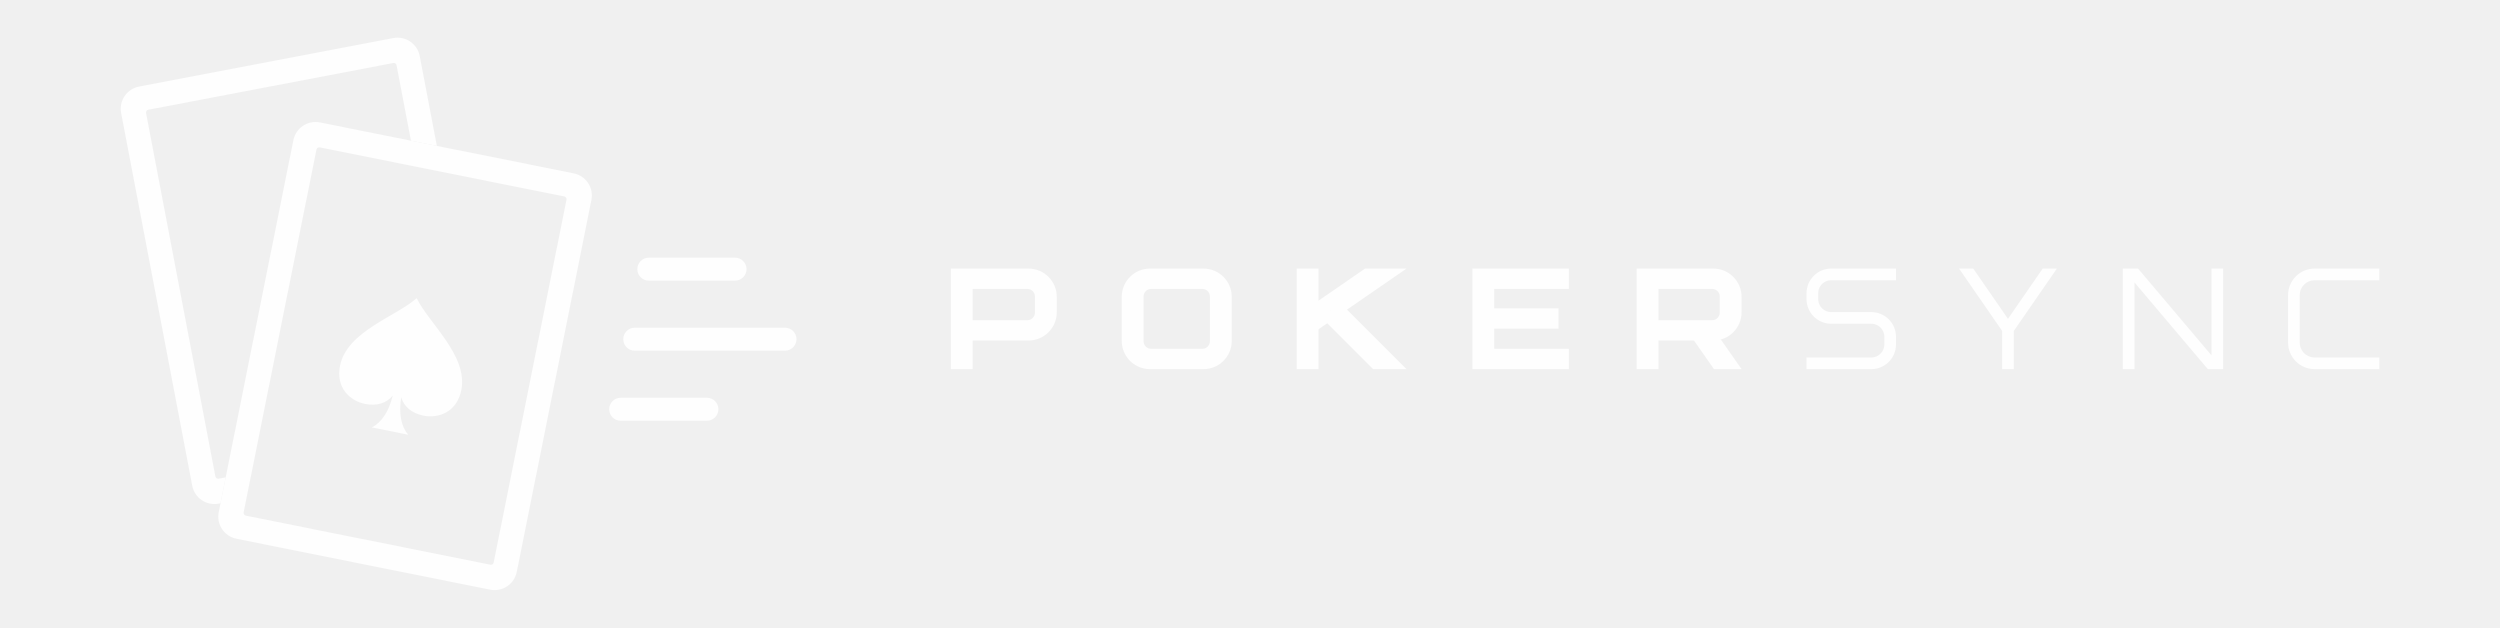
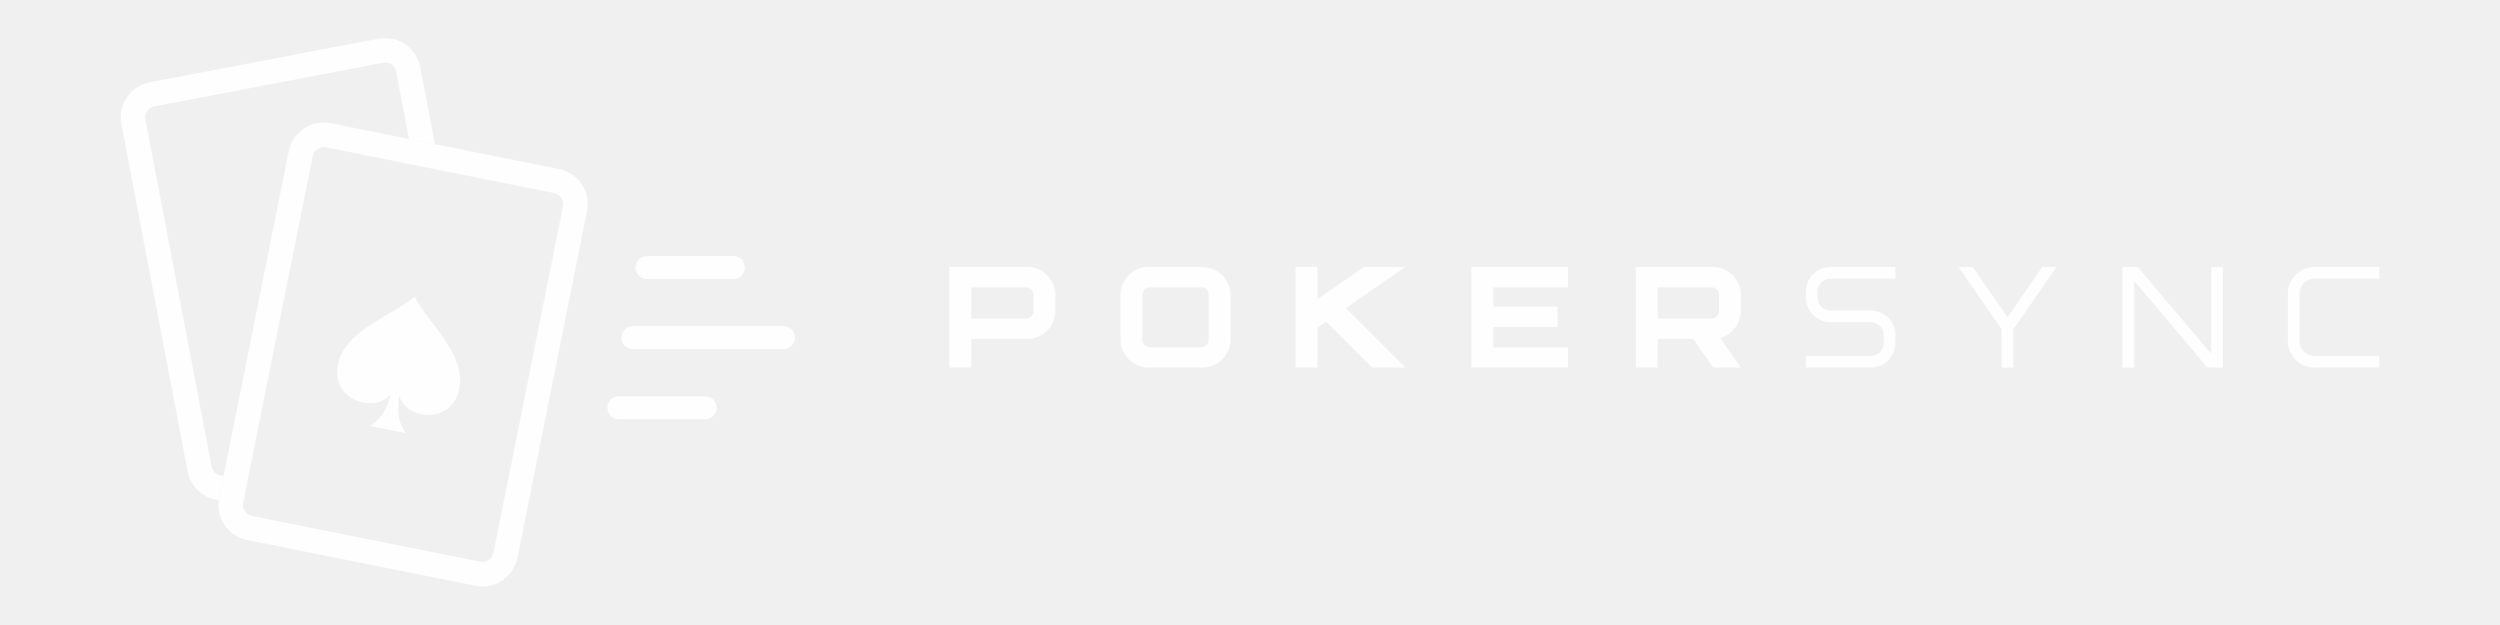
- <svg xmlns="http://www.w3.org/2000/svg" width="1327.75" height="333.5" viewBox="135 343.75 1327.75 333.5">
+ <svg xmlns="http://www.w3.org/2000/svg" width="1326.5" height="331.25" viewBox="136.25 344.75 1326.5 331.25">
  <defs>
    <mask id="frente">
      <rect x="0" y="0" width="2000" height="2000" fill="#fff" />
-       <path fill="#000" transform="rotate(11.35 350.13 532.85)" d="M281.411 420.1H418.849A12 12 0 0 1 430.849 432.1V633.6A12 12 0 0 1 418.849 645.6H281.411A12 12 0 0 1 269.411 633.6V432.1A12 12 0 0 1 281.411 420.1Z" />
+       <path fill="#000" transform="rotate(11.35 350.13 532.85)" d="M288.411 420.1H411.849A19 19 0 0 1 430.849 439.1V626.6A19 19 0 0 1 411.849 645.6H288.411A19 19 0 0 1 269.411 626.6V439.1A19 19 0 0 1 288.411 420.1Z" />
    </mask>
  </defs>
  <g fill="#FEFEFE">
    <g mask="url(#frente)">
-       <path fill-rule="evenodd" transform="rotate(-10.8 297.502 487.6)" d="M228.783 374.85H366.221A12 12 0 0 1 378.221 386.85V588.35A12 12 0 0 1 366.221 600.35H228.783A12 12 0 0 1 216.783 588.35V386.85A12 12 0 0 1 228.783 374.85ZM231.283 387.85A1.5 1.5 0 0 0 229.783 389.35V585.85A1.5 1.5 0 0 0 231.283 587.35H363.721A1.5 1.5 0 0 0 365.221 585.85V389.35A1.5 1.5 0 0 0 363.721 387.85Z" />
+       <path fill-rule="evenodd" transform="rotate(-10.8 297.502 487.6)" d="M235.783 374.85H359.221A19 19 0 0 1 378.221 393.85V581.35A19 19 0 0 1 359.221 600.35H235.783A19 19 0 0 1 216.783 581.35V393.85A19 19 0 0 1 235.783 374.85ZM235.783 387.85A6 6 0 0 0 229.783 393.85V581.35A6 6 0 0 0 235.783 587.35H359.221A6 6 0 0 0 365.221 581.35V393.85A6 6 0 0 0 359.221 387.85Z" />
    </g>
-     <path fill-rule="evenodd" transform="rotate(11.35 350.13 532.85)" d="M281.411 420.1H418.849A12 12 0 0 1 430.849 432.1V633.6A12 12 0 0 1 418.849 645.6H281.411A12 12 0 0 1 269.411 633.6V432.1A12 12 0 0 1 281.411 420.1ZM283.911 433.1A1.5 1.5 0 0 0 282.411 434.6V631.1A1.5 1.5 0 0 0 283.911 632.6H416.349A1.5 1.5 0 0 0 417.849 631.1V434.6A1.5 1.5 0 0 0 416.349 433.1Z" />
+     <path fill-rule="evenodd" transform="rotate(11.35 350.13 532.85)" d="M288.411 420.1H411.849A19 19 0 0 1 430.849 439.1V626.6A19 19 0 0 1 411.849 645.6H288.411A19 19 0 0 1 269.411 626.6V439.1A19 19 0 0 1 288.411 420.1ZM288.411 433.1A6 6 0 0 0 282.411 439.1V626.6A6 6 0 0 0 288.411 632.6H411.849A6 6 0 0 0 417.849 626.6V439.1A6 6 0 0 0 411.849 433.1Z" />
    <path transform="translate(349.218 537.392) rotate(11.35)" d="M0 -36C8.541 -24.48 32.85 -11.52 32.85 7.2C32.85 19.44 23.652 24.48 15.768 24.48C9.198 24.48 4.599 21.6 2.3 17.28C2.628 25.92 5.256 32.4 9.855 36H-9.855C-5.256 32.4 -2.628 25.92 -2.3 17.28C-4.599 21.6 -9.198 24.48 -15.768 24.48C-23.652 24.48 -32.85 19.44 -32.85 7.2C-32.85 -11.52 -8.541 -24.48 0 -36Z" />
    <rect x="473.476" y="480.6" width="58" height="12.2" rx="6.1" />
    <rect x="466.009" y="517.8" width="92" height="12.2" rx="6.1" />
    <rect x="458.542" y="555" width="58" height="12.2" rx="6.1" />
  </g>
  <path fill="#FEFEFE" fill-rule="evenodd" d="M640 486.4H681.25A15 15 0 0 1 696.25 501.4V509.6A15 15 0 0 1 681.25 524.6H651.6V539.8H640ZM651.6 497.2H680.65A4 4 0 0 1 684.65 501.2V509.8A4 4 0 0 1 680.65 513.8H651.6Z" />
  <path fill="#FEFEFE" fill-rule="evenodd" d="M745.76 486.4H774.18A15 15 0 0 1 789.18 501.4V524.8A15 15 0 0 1 774.18 539.8H745.76A15 15 0 0 1 730.76 524.8V501.4A15 15 0 0 1 745.76 486.4ZM746.36 497.2A4 4 0 0 0 742.36 501.2V525A4 4 0 0 0 746.36 529H773.58A4 4 0 0 0 777.58 525V501.2A4 4 0 0 0 773.58 497.2Z" />
  <path fill="#FEFEFE" d="M823.68 486.4H835.28V539.8H823.68Z" />
  <path fill="#FEFEFE" d="M859.963 486.4H881.98L832.28 520.676L832.28 505.491Z" />
  <path fill="#FEFEFE" d="M864.302 539.8H881.98L847.18 505L836.502 512Z" />
  <path fill="#FEFEFE" d="M916.98 486.4H968.22V497.2H928.58V507.5H962.72V518.3H928.58V529H968.22V539.8H916.98Z" />
  <path fill="#FEFEFE" fill-rule="evenodd" d="M1004.22 486.4H1044.95A15 15 0 0 1 1059.95 501.4V509.6A15 15 0 0 1 1044.95 524.6H1015.82V539.8H1004.22ZM1015.82 497.2H1044.35A4 4 0 0 1 1048.35 501.2V509.8A4 4 0 0 1 1044.35 513.8H1015.82Z" />
  <path fill="#FEFEFE" d="M1028.642 516H1043.29L1059.95 539.8H1045.302Z" />
  <path fill="none" stroke="#FEFEFE" stroke-width="6.2" stroke-linecap="butt" stroke-linejoin="miter" d="M1141.96 489.5H1107.55A10 10 0 0 0 1097.55 499.5V502.6A10 10 0 0 0 1107.55 512.6H1128.86A10 10 0 0 1 1138.86 522.6V526.7A10 10 0 0 1 1128.86 536.7H1094.45" />
  <path fill="#FEFEFE" d="M1175.46 486.4H1182.997L1201.435 513.08L1219.873 486.4H1227.41L1204.535 519.5V539.8H1198.335V519.5Z" />
  <path fill="#FEFEFE" d="M1262.41 486.4H1268.61V539.8H1262.41ZM1309.5 486.4H1315.7V539.8H1309.5ZM1262.41 486.4H1270.531L1315.7 539.8H1307.579Z" />
  <path fill="none" stroke="#FEFEFE" stroke-width="6.2" stroke-linecap="butt" stroke-linejoin="miter" d="M1398.64 489.5H1364.3A11 11 0 0 0 1353.3 500.5V525.7A11 11 0 0 0 1364.3 536.7H1398.64" />
</svg>
